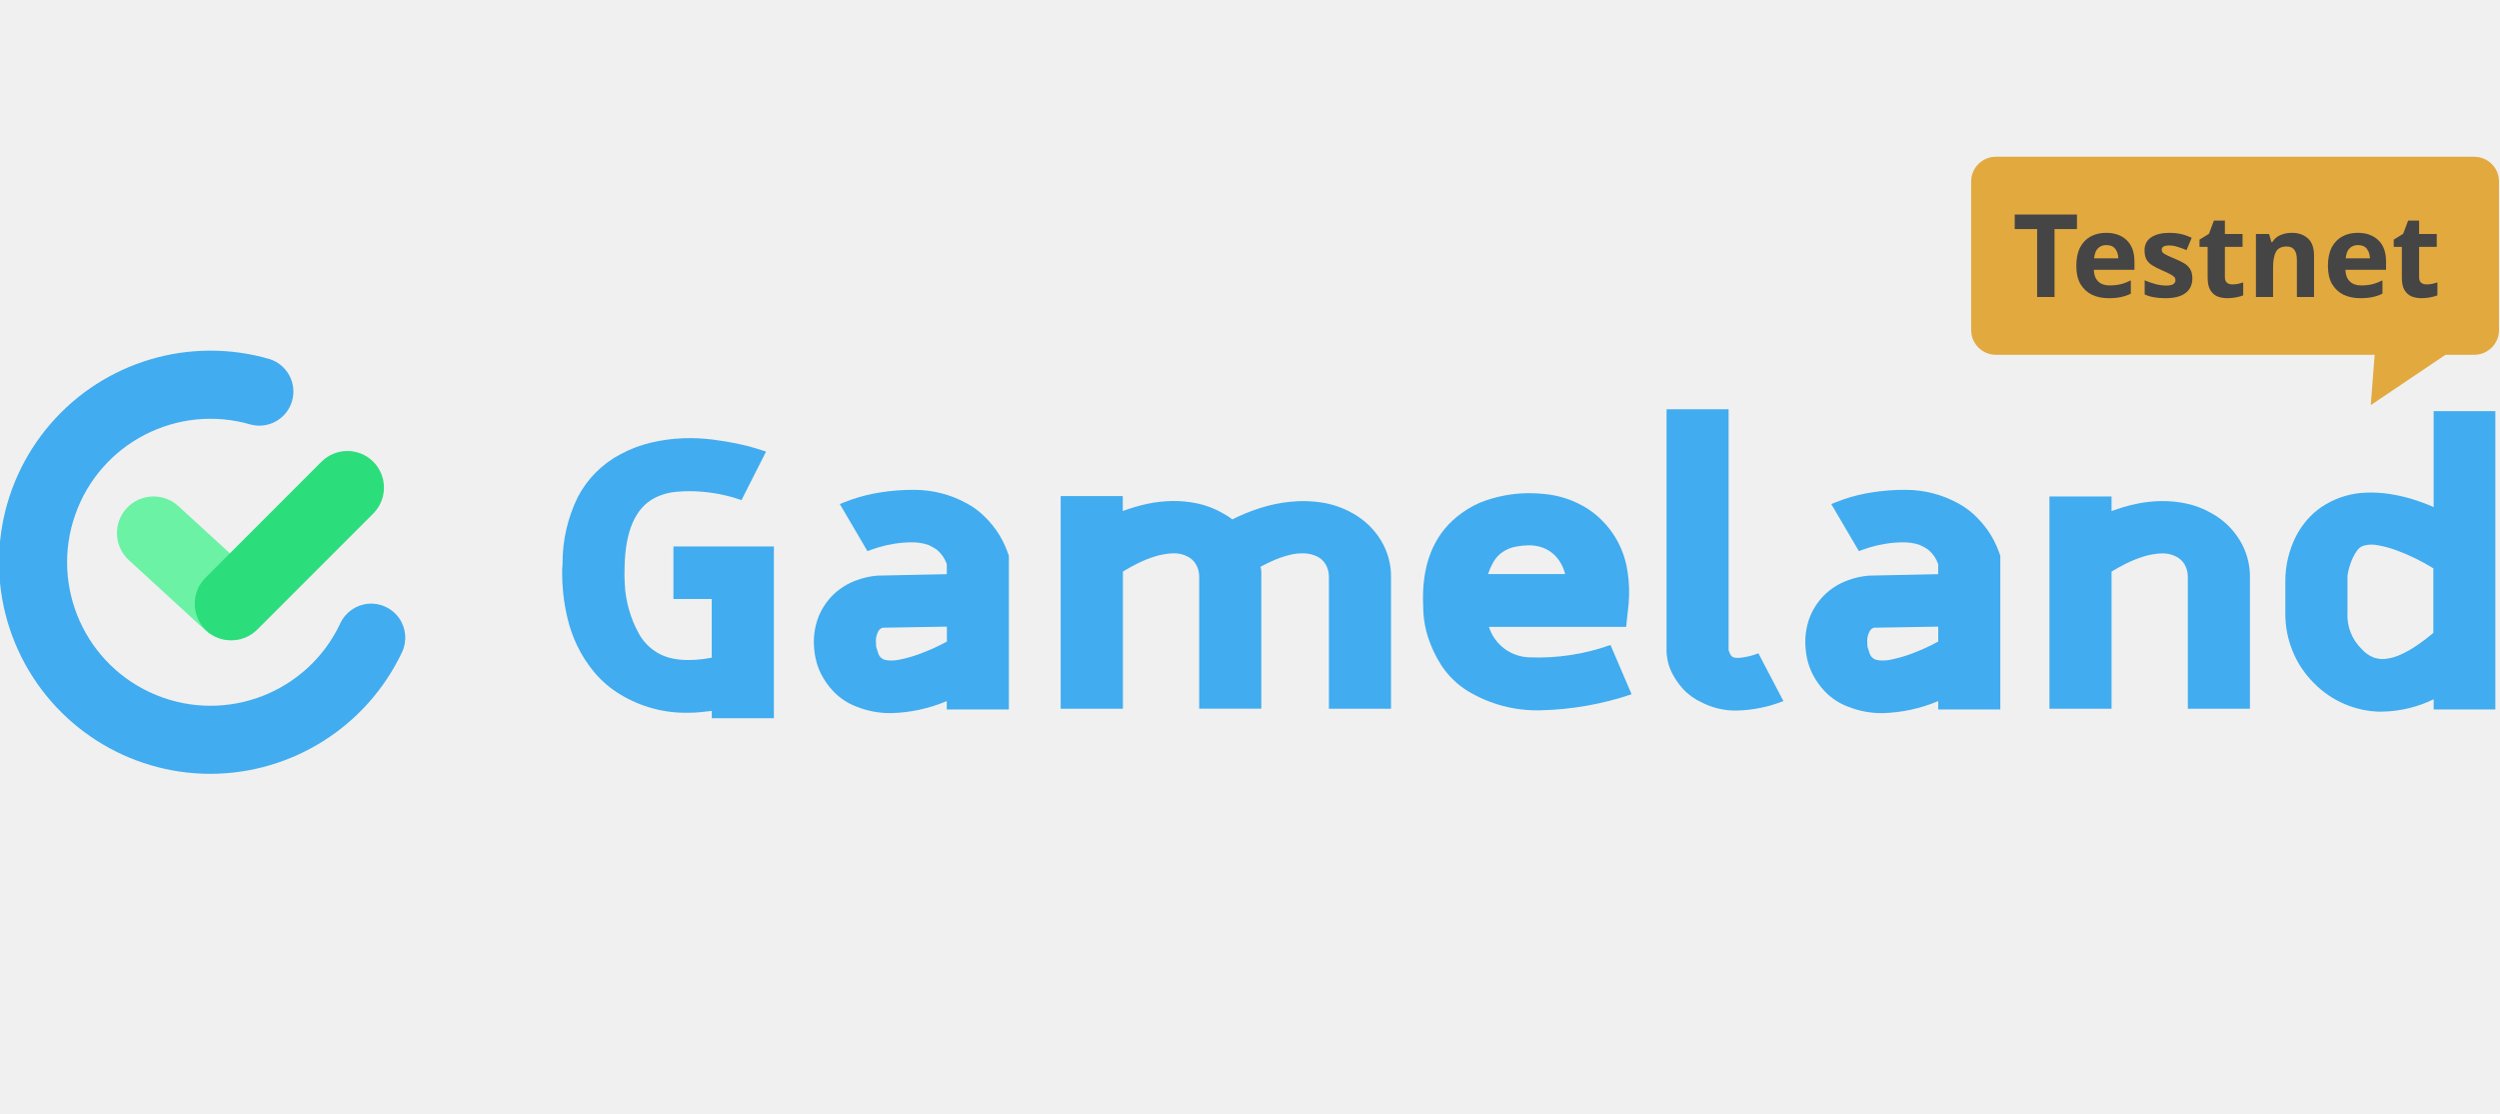
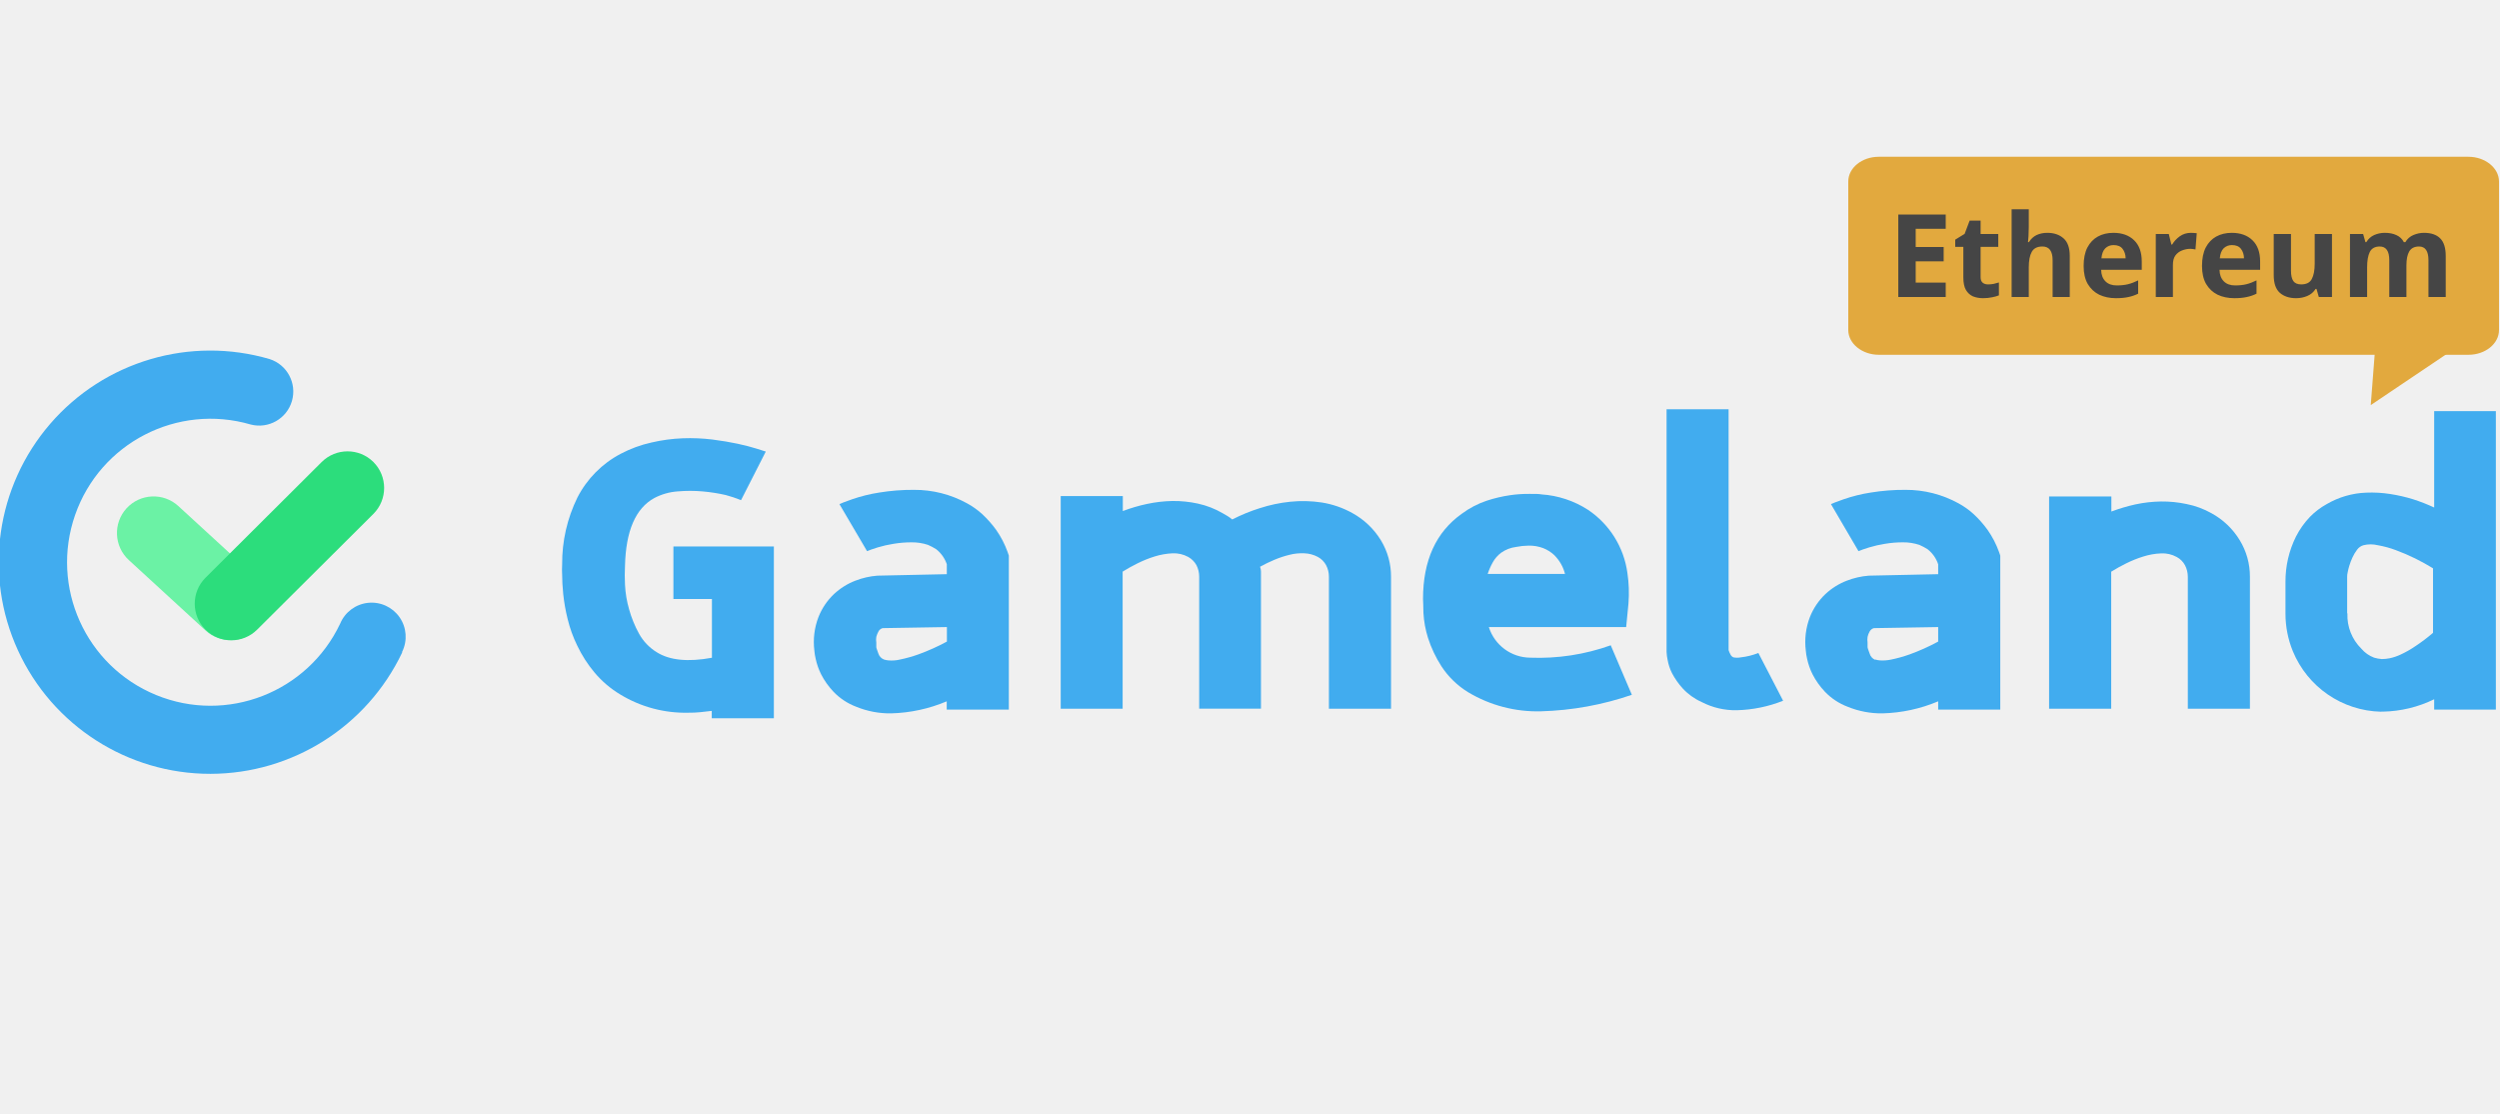
- <svg xmlns="http://www.w3.org/2000/svg" width="303" height="135" viewBox="0 0 303 135">
+ <svg xmlns="http://www.w3.org/2000/svg" viewBox="0 0 303 135">
  <defs>
-     <clipPath id="clip-path">
-       <rect id="mask" width="303" height="135" transform="translate(1065 420)" fill="#fff" stroke="#707070" stroke-width="1" />
-     </clipPath>
+     <style>.cls-1{fill:#41acef;}.cls-2{fill:#6bf2a5;}.cls-3{fill:#2cdd7c;}.cls-4{fill:#e2a93e;}.cls-5,.cls-6{isolation:isolate;}.cls-6{font-size:14px;fill:#454545;font-family:Poppins-Bold, Poppins;font-weight:700;}</style>
  </defs>
-   <g id="logo" transform="translate(-1065 -420)" clip-path="url(#clip-path)">
-     <g id="main">
-       <g id="gameland" transform="translate(362.375)">
-         <g id="g" transform="translate(702.5 462.5)">
-           <path id="circle" d="M81.795,83.17A25.645,25.645,0,1,1,88.961,32.9a4.13,4.13,0,0,1-2.3,7.931,17.389,17.389,0,1,0,10.866,24.12,4.13,4.13,0,1,1,7.466,3.532A25.773,25.773,0,0,1,81.795,83.17Z" transform="translate(-56.15 -31.88)" fill="#41acef" />
-         </g>
-         <path id="short_l" data-name="short l" d="M152.244,145.513h0a4.455,4.455,0,0,1-6.276.273l-9.314-8.536a4.455,4.455,0,0,1-.273-6.276h0a4.455,4.455,0,0,1,6.276-.273l9.314,8.536A4.455,4.455,0,0,1,152.244,145.513Z" transform="translate(581.588 350.632)" fill="#6bf2a5" />
-         <path id="long_l" data-name="long l" d="M188.624,120.754h0a4.453,4.453,0,0,1,0-6.281L202.693,100.4a4.453,4.453,0,0,1,6.281,0h0a4.453,4.453,0,0,1,0,6.281L194.9,120.754A4.453,4.453,0,0,1,188.624,120.754Z" transform="translate(538.91 375.558)" fill="#2cdd7c" />
-         <g id="whole" transform="translate(770.783 469.6)">
-           <g id="fonts" transform="translate(0 0)">
-             <path id="g-2" data-name="g" d="M65.563,384.013a12.442,12.442,0,0,1-3.166-2.7,15.421,15.421,0,0,1-2.067-3.207,16.185,16.185,0,0,1-1.173-3.314,23.075,23.075,0,0,1-.525-3.027c-.09-.911-.131-1.69-.131-2.321a10.2,10.2,0,0,1,.049-1.263,18.132,18.132,0,0,1,1.854-8.113,12.31,12.31,0,0,1,5.2-5.192,14.994,14.994,0,0,1,3.765-1.411,19.89,19.89,0,0,1,3.79-.509,22.376,22.376,0,0,1,3.585.156c1.148.148,2.174.32,3.06.509s1.641.385,2.248.574,1,.32,1.173.377l-2.978,5.881a15.254,15.254,0,0,0-1.96-.574,19.4,19.4,0,0,0-2.8-.443,17.323,17.323,0,0,0-3.06,0,7.281,7.281,0,0,0-2.8.8q-3.4,1.858-3.552,8.219a21.938,21.938,0,0,0,.025,2.28,13.4,13.4,0,0,0,.5,2.961,13.186,13.186,0,0,0,1.206,2.937,6.081,6.081,0,0,0,2.141,2.256q2.35,1.464,6.693.664v-7.12H71.994v-6.365H84.175v20.819h-7.53V386c-.492.057-.968.107-1.435.156s-.935.066-1.386.066A15.229,15.229,0,0,1,65.563,384.013Z" transform="translate(-58.5 -349.438)" fill="#41acef" />
-             <path id="a" d="M111.831,370.8v-1.2a3.882,3.882,0,0,0-1.28-1.813,6.513,6.513,0,0,0-.968-.533,6.035,6.035,0,0,0-1.985-.312,12.891,12.891,0,0,0-2.174.18,13.817,13.817,0,0,0-1.936.443q-.861.271-1.28.443l-3.347-5.7c.172-.09.7-.287,1.567-.6a19.689,19.689,0,0,1,3.24-.8,25.058,25.058,0,0,1,4.233-.328,13.224,13.224,0,0,1,6.382,1.657,9.407,9.407,0,0,1,1.829,1.3,12.3,12.3,0,0,1,1.7,1.919,11.366,11.366,0,0,1,1.386,2.674l.156.443V387.2h-7.53v-1.017a18.585,18.585,0,0,1-6.743,1.46,10.958,10.958,0,0,1-4.233-.8,7.542,7.542,0,0,1-2.748-1.813,8.859,8.859,0,0,1-1.518-2.141,8.059,8.059,0,0,1-.656-1.854,7.68,7.68,0,0,1-.156-.993,8.473,8.473,0,0,1,.5-4.069,7.853,7.853,0,0,1,1.878-2.764,7.932,7.932,0,0,1,2.592-1.616,9.49,9.49,0,0,1,2.666-.615ZM104.2,381.146a2.665,2.665,0,0,0,.55.107,4.6,4.6,0,0,0,1.337-.09,16.546,16.546,0,0,0,2.3-.64,25.167,25.167,0,0,0,3.453-1.55V377.16l-7.793.131a.841.841,0,0,0-.5.394,2.34,2.34,0,0,0-.262.664,2.294,2.294,0,0,0-.049.705c.016.238.025.41.025.533.033.115.115.369.238.755A1.181,1.181,0,0,0,104.2,381.146Z" transform="translate(-65.189 -350.812)" fill="#41acef" />
-             <path id="m" d="M139.72,387.273h-7.53V361.5h7.53v1.813a21.524,21.524,0,0,1,2.928-.861,15.522,15.522,0,0,1,3.084-.353,13.7,13.7,0,0,1,3.109.312,10.563,10.563,0,0,1,3.01,1.173c.213.115.41.238.6.353a5.162,5.162,0,0,1,.55.394,22.67,22.67,0,0,1,3.347-1.37,17.7,17.7,0,0,1,3.683-.771,14.854,14.854,0,0,1,3.814.09,10.962,10.962,0,0,1,3.74,1.3,9.268,9.268,0,0,1,3.429,3.273,8.381,8.381,0,0,1,1.23,4.421v16h-7.53v-16a2.992,2.992,0,0,0-.336-1.394,2.452,2.452,0,0,0-.968-.993,3.83,3.83,0,0,0-1.624-.443,6.193,6.193,0,0,0-1.8.18,12.267,12.267,0,0,0-1.854.615,17.8,17.8,0,0,0-1.723.837,1.66,1.66,0,0,1,.107.574v16.619h-7.53v-16a2.992,2.992,0,0,0-.336-1.395,2.451,2.451,0,0,0-.968-.993,3.527,3.527,0,0,0-1.911-.443,8.514,8.514,0,0,0-2.141.377,14.261,14.261,0,0,0-2.092.837c-.681.336-1.28.673-1.8.993v16.627Z" transform="translate(-71.743 -350.976)" fill="#41acef" />
-             <path id="e" d="M193.73,377.255a5.3,5.3,0,0,0,4.971,3.716,26.084,26.084,0,0,0,9.778-1.5l2.559,5.972a37.064,37.064,0,0,1-10.975,1.944,16.247,16.247,0,0,1-8.834-2.3,10.308,10.308,0,0,1-3.265-3.158,14.718,14.718,0,0,1-1.624-3.445,12.228,12.228,0,0,1-.55-2.961q-.049-1.3-.049-1.7,0-6.989,4.708-10.344a10.81,10.81,0,0,1,3.035-1.567,16.3,16.3,0,0,1,2.9-.681,15.751,15.751,0,0,1,2.354-.156c.681.016,1.14.033,1.386.066a11.831,11.831,0,0,1,5.676,1.878,10.953,10.953,0,0,1,4.758,7.645,16.121,16.121,0,0,1,.131,3.691l-.312,2.92H193.73Zm9.253-6.365a5,5,0,0,0-.5-1.28,4.68,4.68,0,0,0-.861-1.107,4.341,4.341,0,0,0-1.28-.8,4.8,4.8,0,0,0-1.8-.312,9.449,9.449,0,0,0-1.518.156,4.174,4.174,0,0,0-1.78.771,3.777,3.777,0,0,0-.993,1.148,8.757,8.757,0,0,0-.623,1.411h9.359Z" transform="translate(-81.367 -350.9)" fill="#41acef" />
-             <path id="l" d="M229.272,348.678v29.177a2.194,2.194,0,0,0,.205.509.82.82,0,0,0,.369.377,2.36,2.36,0,0,0,.919.041,8.182,8.182,0,0,0,2.116-.533l3.035,5.791a16.383,16.383,0,0,1-5.594,1.148,8.927,8.927,0,0,1-4.29-.976,7.03,7.03,0,0,1-2.3-1.657,9.024,9.024,0,0,1-1.28-1.837,5.837,5.837,0,0,1-.574-1.616,6.489,6.489,0,0,1-.131-.993V348.67h7.522Z" transform="translate(-87.839 -348.67)" fill="#41acef" />
-             <path id="a-2" data-name="a" d="M258.372,370.8v-1.2a3.882,3.882,0,0,0-1.28-1.813,6.514,6.514,0,0,0-.968-.533,6.035,6.035,0,0,0-1.985-.312,12.725,12.725,0,0,0-2.166.18,13.818,13.818,0,0,0-1.936.443q-.861.271-1.28.443l-3.347-5.7c.172-.09.7-.287,1.567-.6a19.689,19.689,0,0,1,3.24-.8,25.058,25.058,0,0,1,4.233-.328,13.224,13.224,0,0,1,6.382,1.657,9.511,9.511,0,0,1,1.829,1.3,12.3,12.3,0,0,1,1.7,1.919,11.366,11.366,0,0,1,1.386,2.674l.156.443V387.2h-7.53v-1.017a18.585,18.585,0,0,1-6.743,1.46,10.958,10.958,0,0,1-4.233-.8,7.542,7.542,0,0,1-2.748-1.813,8.859,8.859,0,0,1-1.518-2.141,8.06,8.06,0,0,1-.656-1.854,7.68,7.68,0,0,1-.156-.993,8.473,8.473,0,0,1,.5-4.069,7.853,7.853,0,0,1,1.878-2.764,7.932,7.932,0,0,1,2.592-1.616,9.489,9.489,0,0,1,2.666-.615Zm-7.637,10.344a2.665,2.665,0,0,0,.55.107,4.6,4.6,0,0,0,1.337-.09,16.547,16.547,0,0,0,2.3-.64,25.167,25.167,0,0,0,3.453-1.55V377.16l-7.793.131a.841.841,0,0,0-.5.394,2.341,2.341,0,0,0-.262.664,2.294,2.294,0,0,0-.049.705c.016.238.025.41.025.533.033.115.115.369.238.755A1.221,1.221,0,0,0,250.736,381.146Z" transform="translate(-91.527 -350.812)" fill="#41acef" />
-             <path id="n" d="M298,363.594a9.122,9.122,0,0,1,3.421,3.273,8.381,8.381,0,0,1,1.23,4.421v16h-7.53v-16a2.992,2.992,0,0,0-.336-1.394,2.452,2.452,0,0,0-.968-.993,3.527,3.527,0,0,0-1.911-.443,8.511,8.511,0,0,0-2.141.377,14.261,14.261,0,0,0-2.092.837c-.681.336-1.28.673-1.8.993v16.619h-7.53V361.56h7.53v1.772a21.523,21.523,0,0,1,2.928-.861,15.522,15.522,0,0,1,3.084-.353,13.65,13.65,0,0,1,3.109.312A10.216,10.216,0,0,1,298,363.594Z" transform="translate(-98.009 -350.987)" fill="#41acef" />
-             <path id="d" d="M324.817,385.379a11.539,11.539,0,0,1-8.162-3.494,11.616,11.616,0,0,1-2.559-3.847,11.908,11.908,0,0,1-.886-4.553v-3.847a12.046,12.046,0,0,1,1.28-5.5,10.107,10.107,0,0,1,1.7-2.387,9,9,0,0,1,1.96-1.526,10.211,10.211,0,0,1,4.807-1.394,14.749,14.749,0,0,1,2.879.156,19.782,19.782,0,0,1,2.8.64,23.37,23.37,0,0,1,2.559.952V348.95h7.481v36.158h-7.481v-1.239a14.77,14.77,0,0,1-6.218,1.5h-.156Zm-4.077-11.894a5.666,5.666,0,0,0,1.673,4.241,3.789,3.789,0,0,0,1.567,1.107,4.537,4.537,0,0,0,.943.172,5.15,5.15,0,0,0,.943-.107,6.491,6.491,0,0,0,1.337-.443,12.916,12.916,0,0,0,1.755-.976,21.117,21.117,0,0,0,2.2-1.657V368c-.664-.41-1.386-.812-2.174-1.2a23.316,23.316,0,0,0-2.33-.993,13.219,13.219,0,0,0-2.2-.6,3.7,3.7,0,0,0-1.723.041,1.5,1.5,0,0,0-.787.55,5.417,5.417,0,0,0-.55.927,7.557,7.557,0,0,0-.394,1.042,6.641,6.641,0,0,0-.205.837,2.149,2.149,0,0,0-.049.468v4.413Z" transform="translate(-104.276 -348.72)" fill="#41acef" />
-           </g>
+   <g id="图层_2" data-name="图层 2">
+     <g id="gameland">
+       <g id="g">
+         <path id="circle" class="cls-1" d="M25.52,93.79a25.65,25.65,0,1,1,7.17-50.27,4.13,4.13,0,0,1-2.3,7.93A17.39,17.39,0,1,0,41.25,75.57,4.13,4.13,0,1,1,48.76,79l0,.09A25.8,25.8,0,0,1,25.52,93.79Z" />
+       </g>
+       <path id="short_l" data-name="short l" class="cls-2" d="M31.21,76.14h0a4.45,4.45,0,0,1-6.28.28l-9.31-8.54a4.45,4.45,0,0,1-.28-6.27h0a4.45,4.45,0,0,1,6.28-.28l9.31,8.54A4.44,4.44,0,0,1,31.21,76.14Z" />
+       <path id="long_l" data-name="long l" class="cls-3" d="M24.91,76.31h0a4.45,4.45,0,0,1,0-6.28L39,56a4.45,4.45,0,0,1,6.28,0h0a4.45,4.45,0,0,1,0,6.28L31.18,76.31A4.44,4.44,0,0,1,24.91,76.31Z" />
+       <g id="whole">
+         <g id="fonts">
+           <path id="g-2" class="cls-1" d="M75.22,84.18a12.41,12.41,0,0,1-3.16-2.7A15.3,15.3,0,0,1,70,78.27,15.6,15.6,0,0,1,68.82,75a21.93,21.93,0,0,1-.53-3c-.09-.91-.13-1.69-.13-2.32a10.7,10.7,0,0,1,0-1.27,18.08,18.08,0,0,1,1.85-8.11A12.34,12.34,0,0,1,75.26,55,14.9,14.9,0,0,1,79,53.63a20.09,20.09,0,0,1,3.79-.51,22.58,22.58,0,0,1,3.58.15c1.15.15,2.18.32,3.06.51s1.64.39,2.25.58l1.17.37-3,5.89A15.16,15.16,0,0,0,88,60a20.63,20.63,0,0,0-2.8-.44,17.37,17.37,0,0,0-3.06,0,7.17,7.17,0,0,0-2.8.8q-3.41,1.86-3.56,8.22a21.68,21.68,0,0,0,0,2.28,13,13,0,0,0,.5,3,13.66,13.66,0,0,0,1.2,2.94,6.11,6.11,0,0,0,2.15,2.25q2.34,1.47,6.69.67V72.6H81.65V66.23H93.83V87.05H86.3v-.89l-1.43.16a13.15,13.15,0,0,1-1.39.06A15.2,15.2,0,0,1,75.22,84.18Z" />
+           <path id="a" class="cls-1" d="M114.8,69.59v-1.2a3.92,3.92,0,0,0-1.28-1.82,7,7,0,0,0-1-.53,6.07,6.07,0,0,0-2-.31,13.27,13.27,0,0,0-2.18.18,14.18,14.18,0,0,0-1.93.44c-.58.18-1,.33-1.28.45l-3.35-5.7c.17-.09.7-.29,1.57-.6a18.94,18.94,0,0,1,3.24-.8,25,25,0,0,1,4.23-.33A13.18,13.18,0,0,1,117.25,61a9.48,9.48,0,0,1,1.83,1.3,12.91,12.91,0,0,1,1.7,1.92,11.37,11.37,0,0,1,1.39,2.68l.15.44V86h-7.53V85a18.57,18.57,0,0,1-6.74,1.46,10.75,10.75,0,0,1-4.23-.8,7.45,7.45,0,0,1-2.75-1.81,9.15,9.15,0,0,1-1.52-2.14,8,8,0,0,1-.65-1.86,6.59,6.59,0,0,1-.16-1,8.43,8.43,0,0,1,.5-4.07A7.79,7.79,0,0,1,101.12,72a8,8,0,0,1,2.59-1.62,9.34,9.34,0,0,1,2.67-.61Zm-7.63,10.34a2.55,2.55,0,0,0,.55.11,4.31,4.31,0,0,0,1.34-.09,16.68,16.68,0,0,0,2.3-.64,26,26,0,0,0,3.45-1.55V76l-7.79.13a.79.79,0,0,0-.5.39,2.61,2.61,0,0,0-.27.67,2.07,2.07,0,0,0,0,.7c0,.24,0,.41,0,.54s.12.36.24.75A1.17,1.17,0,0,0,107.17,79.93Z" />
+           <path id="m" class="cls-1" d="M136.14,85.9h-7.53V60.12h7.53v1.82a19.93,19.93,0,0,1,2.92-.86,16.09,16.09,0,0,1,3.09-.36,13.63,13.63,0,0,1,3.11.32,10.34,10.34,0,0,1,3,1.17c.21.11.41.24.6.35a5.12,5.12,0,0,1,.55.4,21.11,21.11,0,0,1,3.34-1.37,17.82,17.82,0,0,1,3.69-.78,15.18,15.18,0,0,1,3.81.09A11.25,11.25,0,0,1,164,62.2a9.31,9.31,0,0,1,3.43,3.28,8.4,8.4,0,0,1,1.23,4.42v16h-7.53v-16a3,3,0,0,0-.34-1.4,2.47,2.47,0,0,0-1-1,3.75,3.75,0,0,0-1.63-.44,6.09,6.09,0,0,0-1.8.18,12.14,12.14,0,0,0-1.85.61,18.39,18.39,0,0,0-1.73.84,1.6,1.6,0,0,1,.11.57V85.89H145.4v-16a3.06,3.06,0,0,0-.33-1.39,2.59,2.59,0,0,0-1-1,3.66,3.66,0,0,0-1.91-.44,8.74,8.74,0,0,0-2.15.38,13.83,13.83,0,0,0-2.09.84,20.54,20.54,0,0,0-1.8,1V85.9Z" />
+           <path id="e" class="cls-1" d="M180.52,76a5.3,5.3,0,0,0,5,3.71,26,26,0,0,0,9.78-1.5l2.56,6a37,37,0,0,1-11,2,16.31,16.31,0,0,1-8.83-2.3,10.25,10.25,0,0,1-3.26-3.16,14.54,14.54,0,0,1-1.63-3.45,12.37,12.37,0,0,1-.55-3c0-.86-.05-1.43-.05-1.7q0-7,4.71-10.34a10.84,10.84,0,0,1,3-1.57,16.75,16.75,0,0,1,2.9-.68,15.29,15.29,0,0,1,2.35-.15c.68,0,1.14,0,1.39.06a11.84,11.84,0,0,1,5.67,1.88,11,11,0,0,1,4.76,7.64,16.36,16.36,0,0,1,.13,3.7L197.17,76H180.52Zm9.25-6.37a4.55,4.55,0,0,0-.5-1.28,4.86,4.86,0,0,0-.86-1.11,4.25,4.25,0,0,0-1.28-.8,4.77,4.77,0,0,0-1.8-.31,8.5,8.5,0,0,0-1.51.16A4,4,0,0,0,182,67a3.68,3.68,0,0,0-1,1.15,8,8,0,0,0-.62,1.41h9.35Z" />
+           <path id="l" class="cls-1" d="M209.59,49.61V78.79a2.41,2.41,0,0,0,.21.5.72.72,0,0,0,.37.38,2.33,2.33,0,0,0,.91,0,8.14,8.14,0,0,0,2.12-.53l3,5.79a16.32,16.32,0,0,1-5.6,1.15,8.89,8.89,0,0,1-4.29-1,7,7,0,0,1-2.3-1.66,9,9,0,0,1-1.28-1.83A5.79,5.79,0,0,1,202.2,80a5.6,5.6,0,0,1-.13-1V49.6h7.52Z" />
+           <path id="a-2" class="cls-1" d="M235,69.59v-1.2a3.85,3.85,0,0,0-1.28-1.82,6.89,6.89,0,0,0-1-.53,6.13,6.13,0,0,0-2-.31,13.15,13.15,0,0,0-2.17.18,14.18,14.18,0,0,0-1.93.44c-.58.18-1,.33-1.28.45L222,61.1c.17-.09.7-.29,1.57-.6a18.94,18.94,0,0,1,3.24-.8,25,25,0,0,1,4.23-.33A13.18,13.18,0,0,1,237.46,61a9.48,9.48,0,0,1,1.83,1.3,12.91,12.91,0,0,1,1.7,1.92,11.37,11.37,0,0,1,1.39,2.68l.15.44V86H235V85a18.57,18.57,0,0,1-6.74,1.46,10.75,10.75,0,0,1-4.23-.8,7.45,7.45,0,0,1-2.75-1.81,9.15,9.15,0,0,1-1.52-2.14,8,8,0,0,1-.65-1.86,6.59,6.59,0,0,1-.16-1,8.43,8.43,0,0,1,.5-4.07A7.79,7.79,0,0,1,221.33,72a8,8,0,0,1,2.59-1.62,9.34,9.34,0,0,1,2.67-.61Zm-7.63,10.34a2.55,2.55,0,0,0,.55.11,5,5,0,0,0,1.33-.09,16.68,16.68,0,0,0,2.3-.64A25.54,25.54,0,0,0,235,77.76V76l-7.8.13a.85.85,0,0,0-.5.39,2.28,2.28,0,0,0-.26.67,2.36,2.36,0,0,0,0,.7c0,.24,0,.41,0,.54s.11.36.24.75a1.17,1.17,0,0,0,.7.8Z" />
+           <path id="n" class="cls-1" d="M268.15,62.21a9.1,9.1,0,0,1,3.42,3.27,8.4,8.4,0,0,1,1.23,4.42v16h-7.53v-16a3,3,0,0,0-.34-1.39,2.43,2.43,0,0,0-1-1,3.56,3.56,0,0,0-1.91-.44,8.3,8.3,0,0,0-2.15.38,13.83,13.83,0,0,0-2.09.84,20.54,20.54,0,0,0-1.8,1V85.9h-7.53V60.17H256V62a21.42,21.42,0,0,1,2.93-.87,16,16,0,0,1,3.08-.35,14.09,14.09,0,0,1,3.11.31A10.24,10.24,0,0,1,268.15,62.21Z" />
+           <path id="d" class="cls-1" d="M288.7,86.26A11.86,11.86,0,0,1,278,78.92a12.05,12.05,0,0,1-.89-4.55V70.52a12.17,12.17,0,0,1,1.28-5.5,10.08,10.08,0,0,1,1.7-2.39,8.74,8.74,0,0,1,2-1.52,10.21,10.21,0,0,1,4.81-1.4,14.61,14.61,0,0,1,2.88.16,19.23,19.23,0,0,1,2.8.64,21.91,21.91,0,0,1,2.56,1V49.83h7.48V86h-7.48V84.75a14.75,14.75,0,0,1-6.22,1.5h-.16Zm-4.08-11.9a5.68,5.68,0,0,0,1.68,4.25,3.77,3.77,0,0,0,1.56,1.1,4.43,4.43,0,0,0,.94.17,5,5,0,0,0,.95-.1,6.13,6.13,0,0,0,1.33-.45,12.07,12.07,0,0,0,1.76-1A20.78,20.78,0,0,0,295,76.7V68.88c-.66-.41-1.39-.81-2.17-1.2a25,25,0,0,0-2.33-1,12.15,12.15,0,0,0-2.2-.6,3.62,3.62,0,0,0-1.73,0,1.44,1.44,0,0,0-.78.55,5.09,5.09,0,0,0-.55.92,7.83,7.83,0,0,0-.4,1.05,7.72,7.72,0,0,0-.2.83,1.88,1.88,0,0,0-.05.47v4.41Z" />
        </g>
      </g>
-       <g id="tag" transform="translate(0 7)">
-         <rect id="square" width="64" height="24" rx="3" transform="translate(1304 432)" fill="#e2a93e" />
-         <path id="triangle" d="M10.548.9,10,8H0Z" transform="translate(1363 463) rotate(180)" fill="#e2a93e" />
-       </g>
-       <text id="Testnet" transform="translate(1309 456)" fill="#454545" font-size="14" font-family="Poppins-Bold, Poppins" font-weight="700">
-         <tspan x="0" y="0">Testnet</tspan>
-       </text>
+     </g>
+     <g id="tag">
+       <path id="square" class="cls-4" d="M227.8,19h71.5c2,0,3.7,1.34,3.7,3V40c0,1.66-1.66,3-3.7,3H227.8c-2,0-3.7-1.34-3.7-3V22C224.1,20.34,225.76,19,227.8,19Z" />
+       <path id="triangle" class="cls-4" d="M287.45,49.1,288,42h10Z" />
+     </g>
+     <g id="Testnet" class="cls-5">
+       <text class="cls-6" transform="translate(228.9 36)">Ethereum</text>
    </g>
  </g>
</svg>
